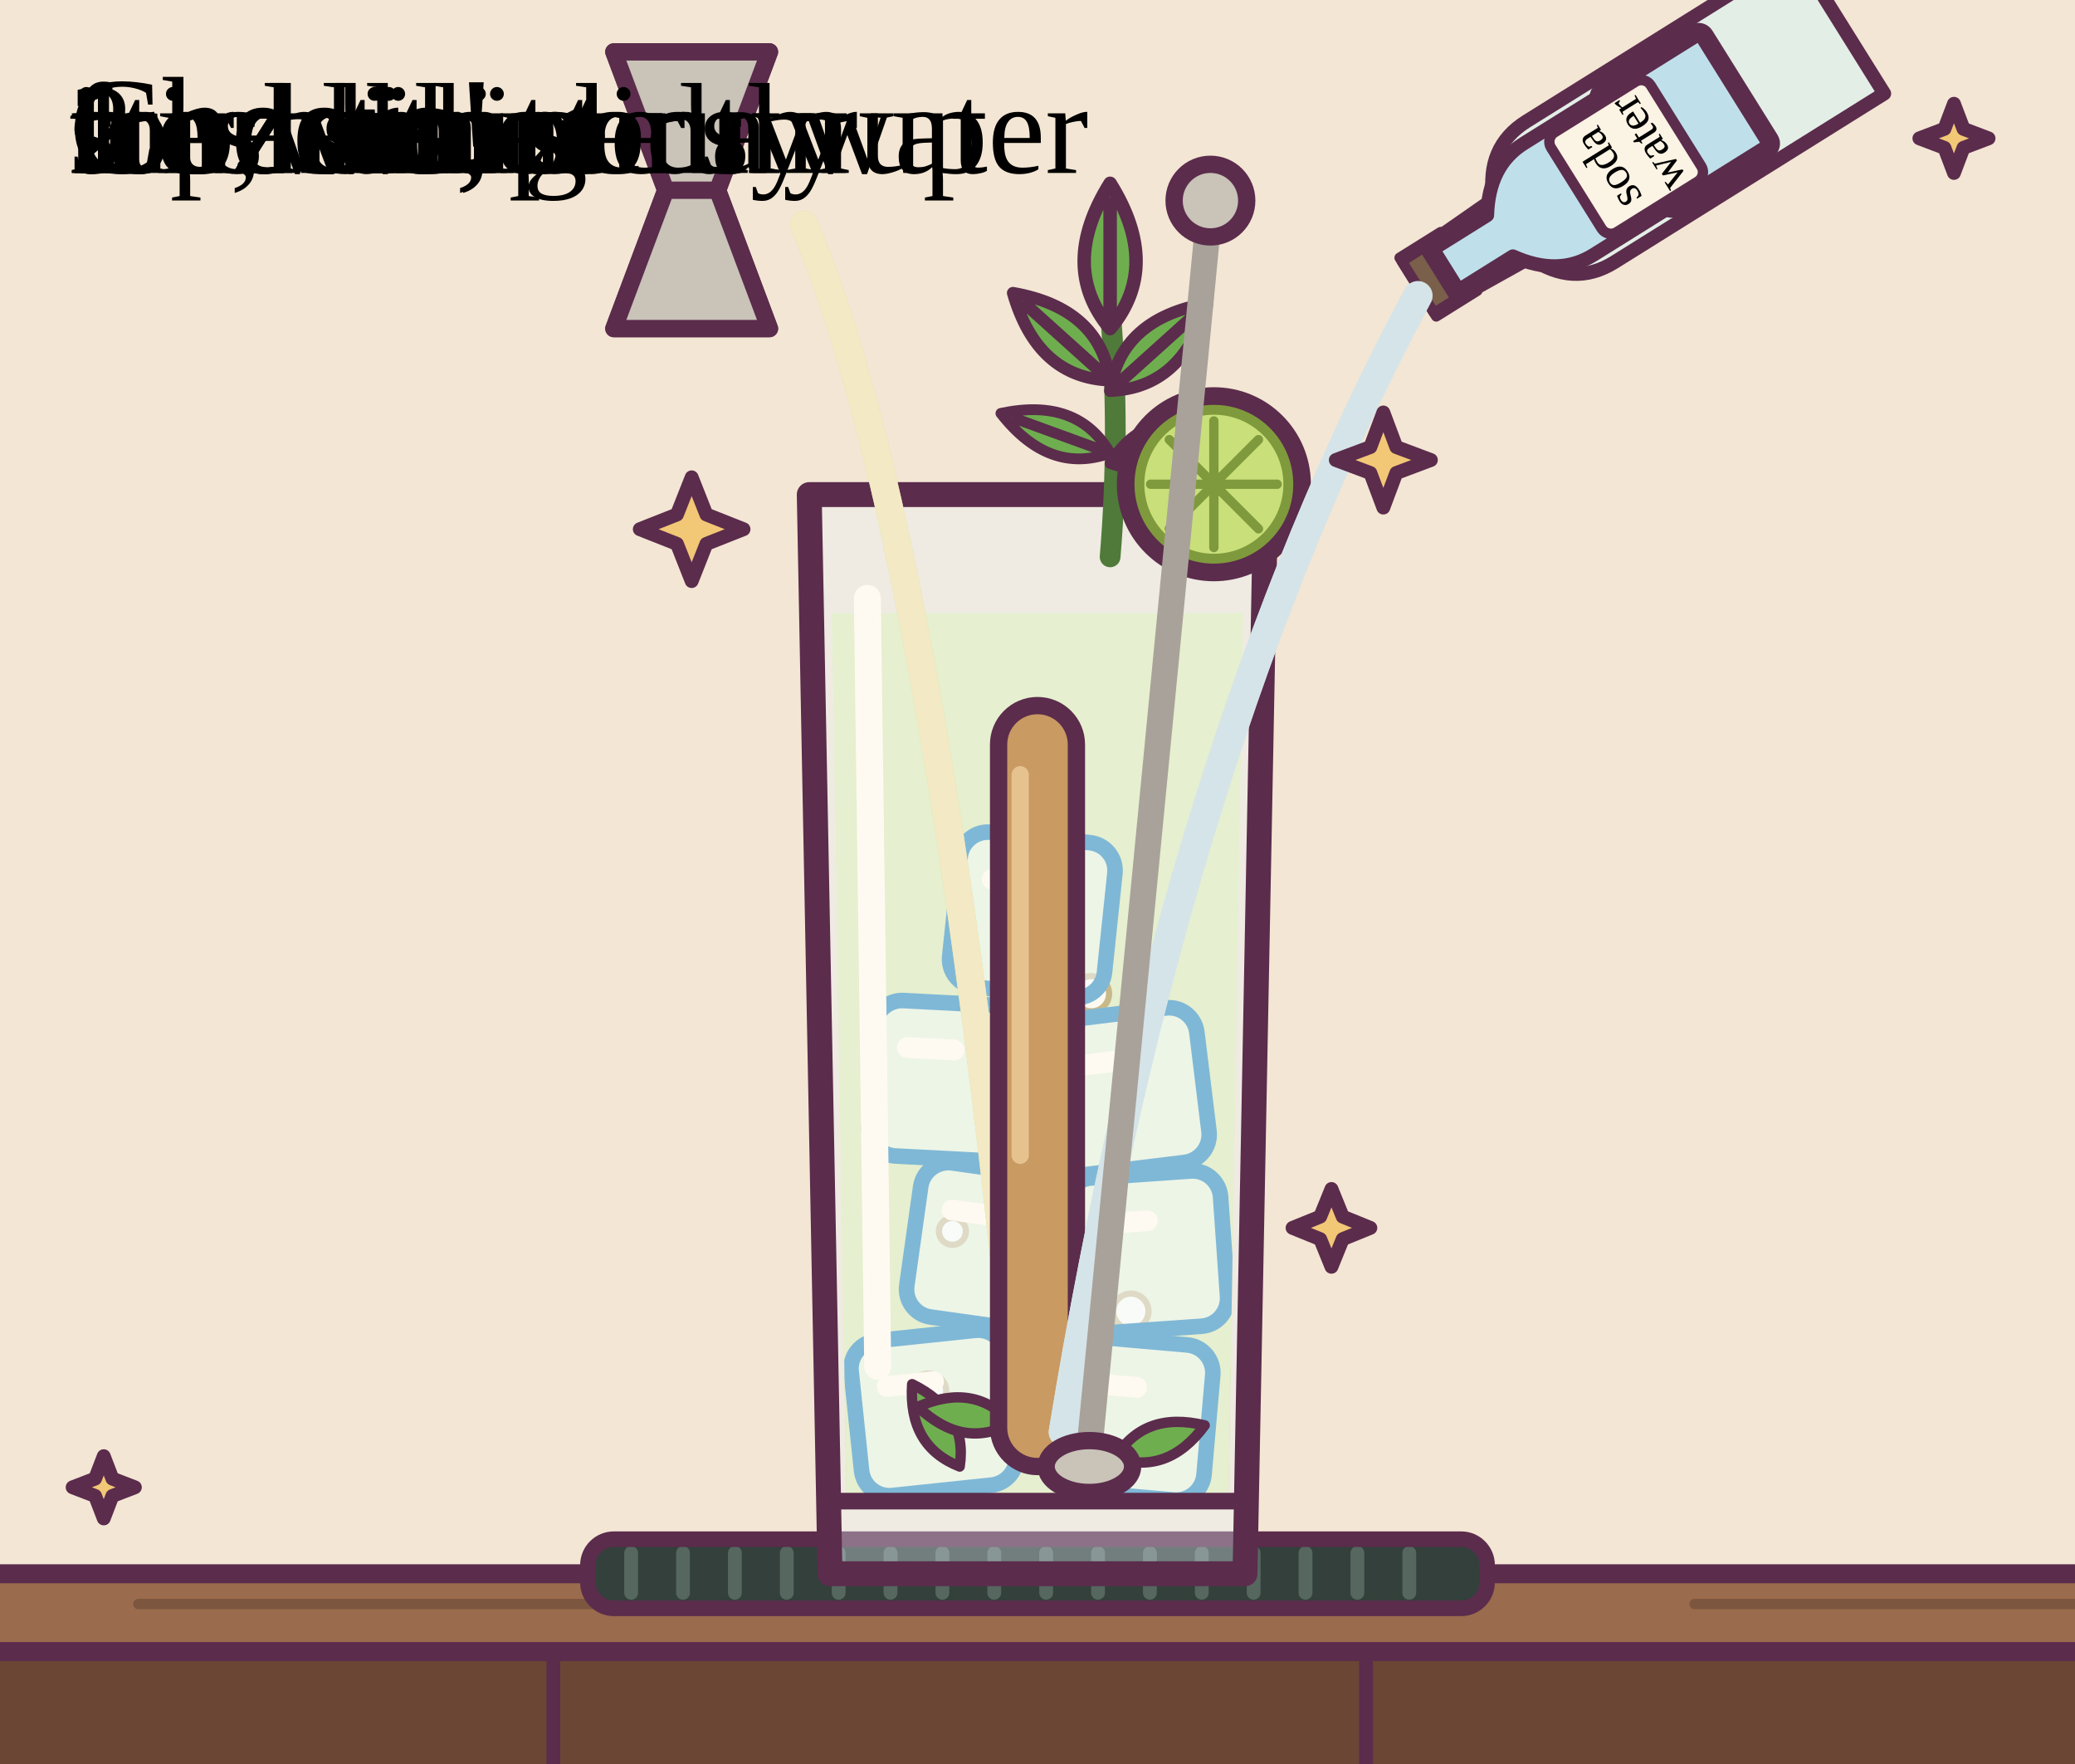
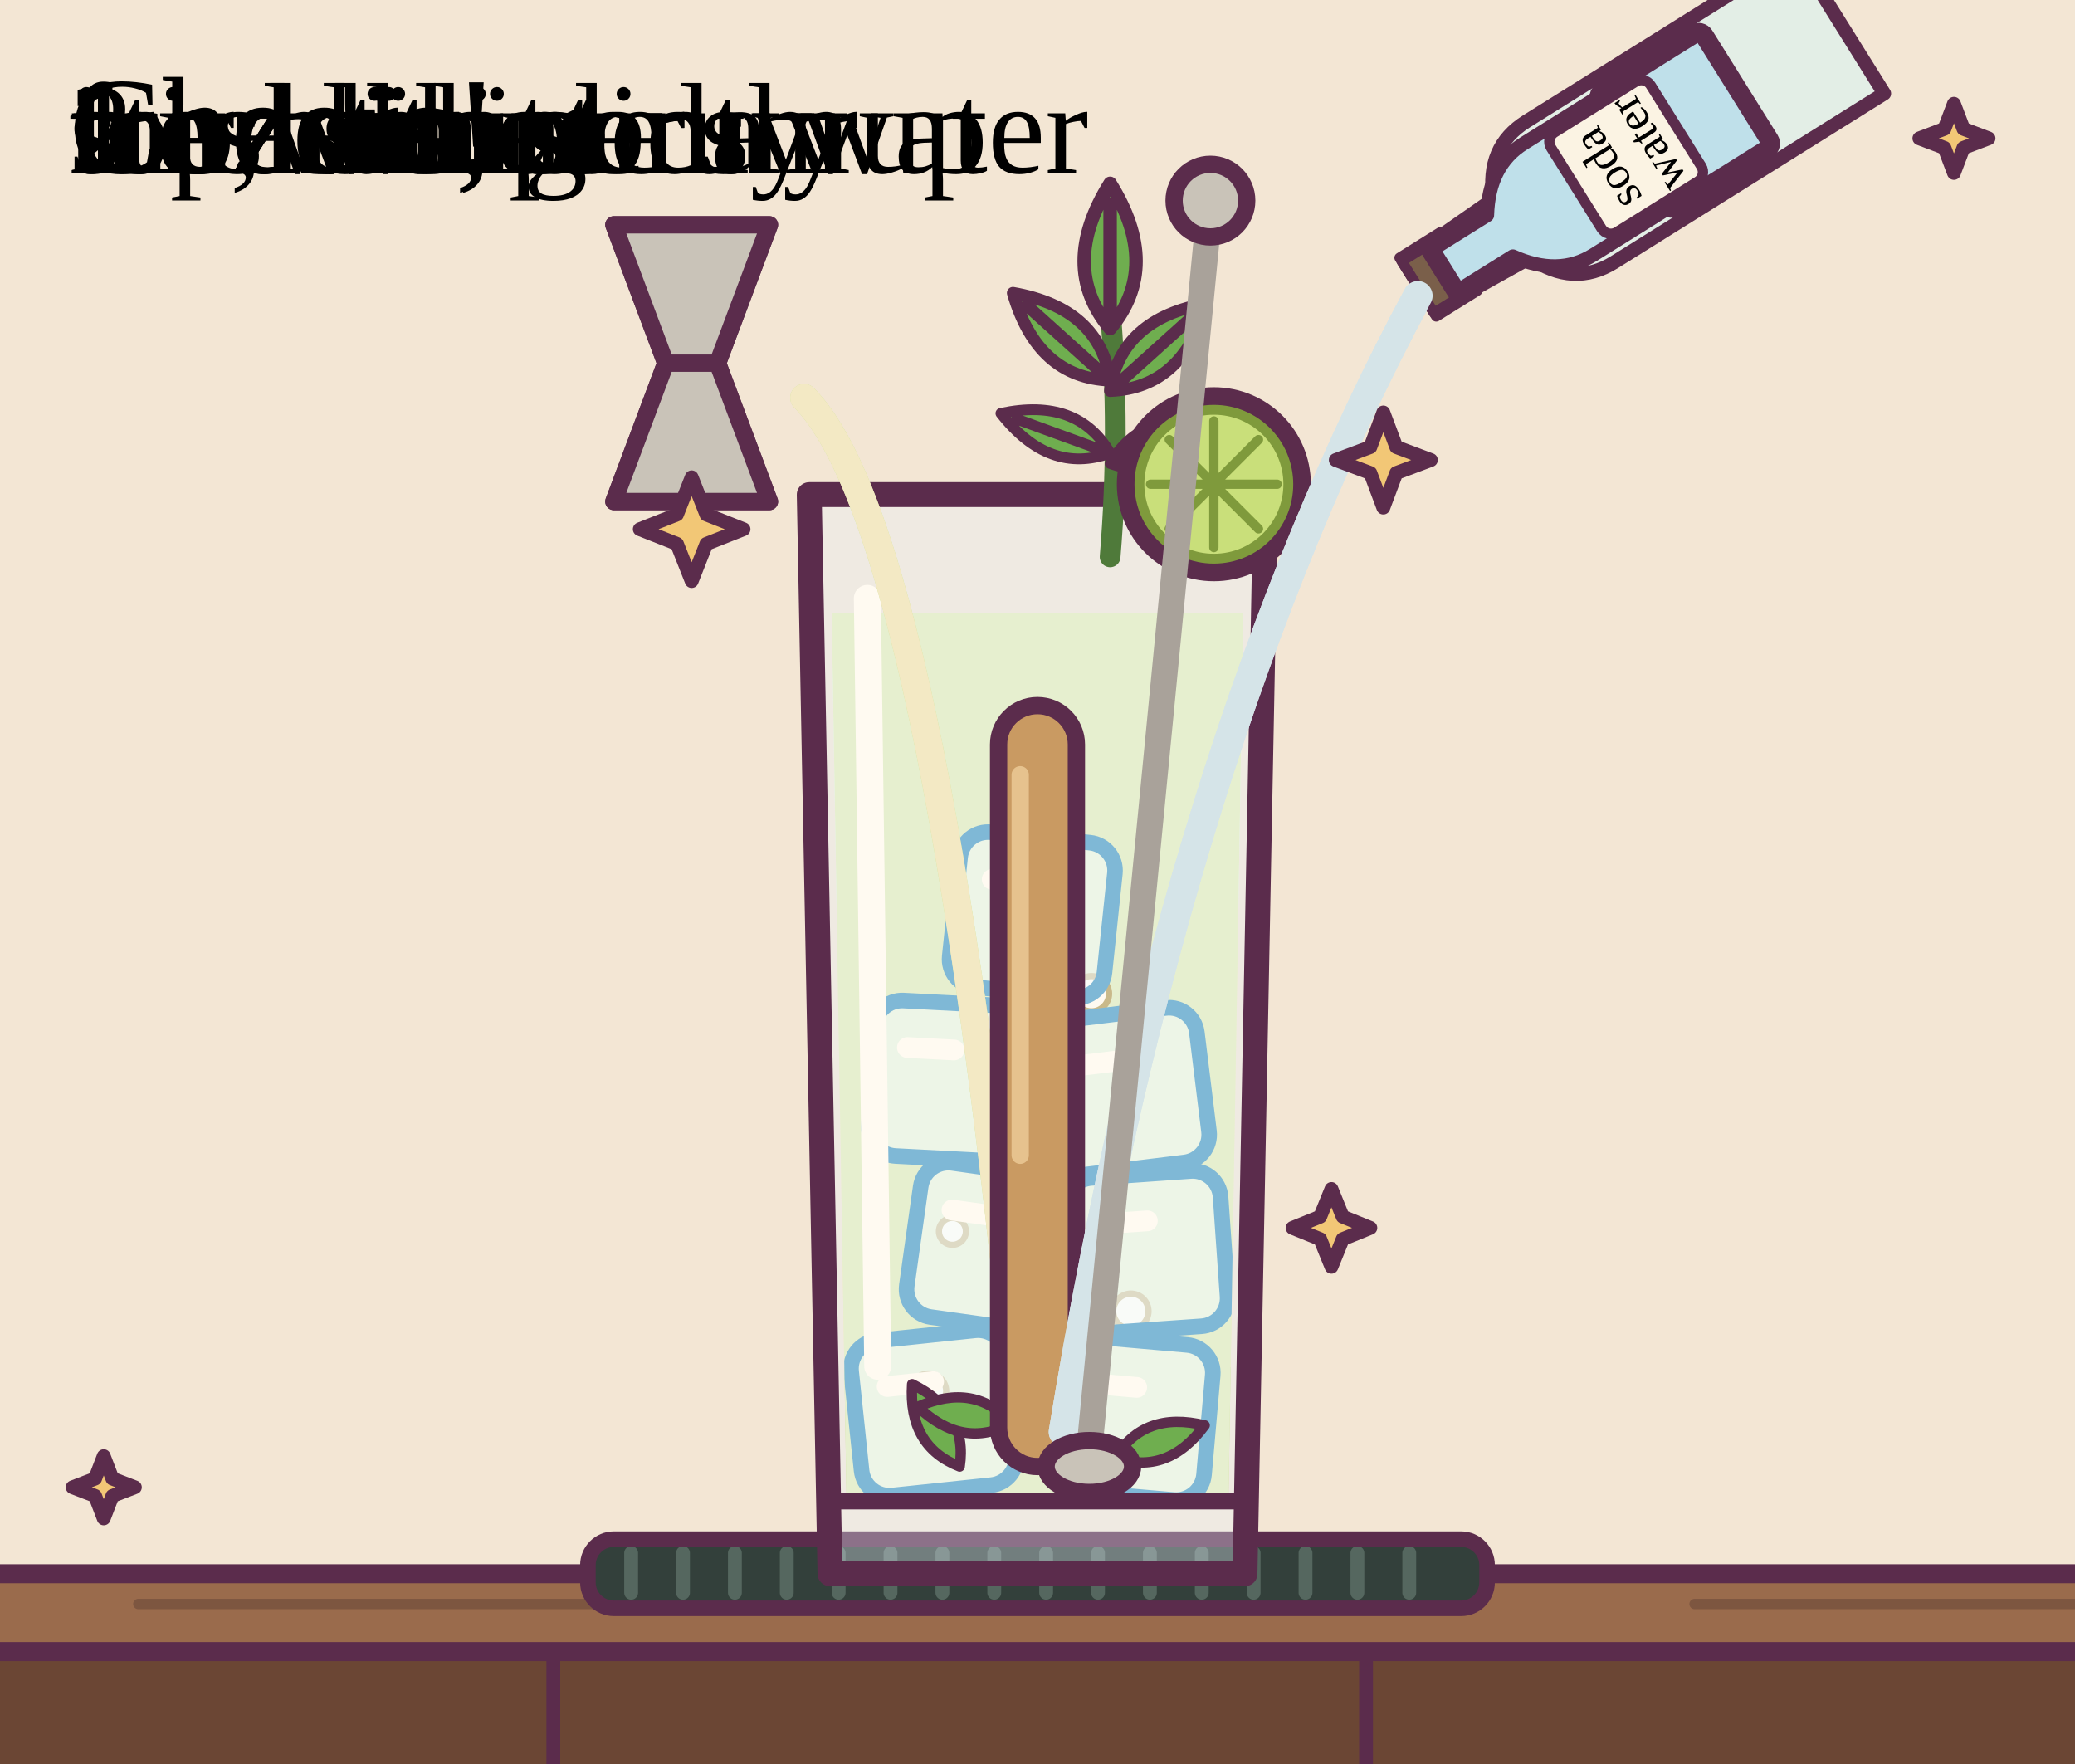
<svg viewBox="0 0 240 204" role="img" aria-label="How to make a Mojito, step by step: Mint, lime and sugar. Add the mint leaves, lime juice and simple syrup to a tall glass. Muddle, gently. Press the mint a few times, just enough to wake it up. Don't shred it. Rum and ice. Pour in the rum, then fill the glass with ice (crushed, if you have it). Top with soda. A splash of soda water, then a quick stir, bottom to top. Garnish. A sprig of mint and a lime wheel. Cheers!">
  <g transform="translate(-104 -14)">
    <g filter="url(#wash)">
      <rect x="0" y="0" width="400" height="236" fill="#f3e6d4" />
    </g>
    <rect x="0" y="196" width="400" height="40" fill="#6e4b39" />
    <g filter="url(#wash)">
      <rect x="0" y="196" width="400" height="9" fill="#9a6b4c" />
      <rect x="0" y="205" width="400" height="31" fill="#6b4634" />
    </g>
    <g filter="url(#crayon)" fill="none" stroke="#5b2c4c" stroke-width="2.2" stroke-linecap="round" stroke-linejoin="round">
      <path d="M0 196 H400 M0 205 H400" />
      <path d="M64 205 V236" stroke-width="1.6" />
      <path d="M168 205 V236" stroke-width="1.6" />
      <path d="M262 205 V236" stroke-width="1.6" />
      <path d="M352 205 V236" stroke-width="1.6" />
      <path d="M22 199.5 h38" stroke="#7d5640" stroke-width="1.2" />
      <path d="M120 199.5 h54" stroke="#7d5640" stroke-width="1.2" />
      <path d="M230 199.5 h30" stroke="#7d5640" stroke-width="1.2" />
      <path d="M300 199.5 h46" stroke="#7d5640" stroke-width="1.2" />
    </g>
    <rect x="172" y="192" width="104" height="8" rx="3" fill="#33403b" />
    <path d="M177 193.6 v4.6" stroke="#55675f" stroke-width="1.6" stroke-linecap="round" />
    <path d="M183 193.6 v4.6" stroke="#55675f" stroke-width="1.6" stroke-linecap="round" />
    <path d="M189 193.6 v4.6" stroke="#55675f" stroke-width="1.6" stroke-linecap="round" />
    <path d="M195 193.6 v4.6" stroke="#55675f" stroke-width="1.6" stroke-linecap="round" />
    <path d="M201 193.6 v4.6" stroke="#55675f" stroke-width="1.6" stroke-linecap="round" />
    <path d="M207 193.6 v4.6" stroke="#55675f" stroke-width="1.6" stroke-linecap="round" />
    <path d="M213 193.6 v4.6" stroke="#55675f" stroke-width="1.6" stroke-linecap="round" />
    <path d="M219 193.6 v4.6" stroke="#55675f" stroke-width="1.6" stroke-linecap="round" />
    <path d="M225 193.6 v4.6" stroke="#55675f" stroke-width="1.6" stroke-linecap="round" />
    <path d="M231 193.6 v4.6" stroke="#55675f" stroke-width="1.6" stroke-linecap="round" />
    <path d="M237 193.6 v4.6" stroke="#55675f" stroke-width="1.6" stroke-linecap="round" />
    <path d="M243 193.6 v4.6" stroke="#55675f" stroke-width="1.6" stroke-linecap="round" />
    <path d="M249 193.6 v4.6" stroke="#55675f" stroke-width="1.6" stroke-linecap="round" />
    <path d="M255 193.6 v4.6" stroke="#55675f" stroke-width="1.6" stroke-linecap="round" />
    <path d="M261 193.6 v4.6" stroke="#55675f" stroke-width="1.6" stroke-linecap="round" />
    <path d="M267 193.6 v4.6" stroke="#55675f" stroke-width="1.6" stroke-linecap="round" />
    <g filter="url(#crayon)" fill="none" stroke="#5b2c4c" stroke-width="2.6" stroke-linecap="round" stroke-linejoin="round">
      <rect x="172" y="192" width="104" height="8" rx="3" stroke-width="1.8" />
    </g>
    <g class="twinkle d2" style="transform-origin:330px 30px">
      <path d="M330 26 L331.1 28.9 L334 30 L331.1 31.1 L330 34 L328.9 31.1 L326 30 L328.9 28.9Z" fill="#f2c776" stroke="#5b2c4c" stroke-width="1.6" stroke-linejoin="round" />
    </g>
    <g class="twinkle d3" style="transform-origin:116px 186px">
      <path d="M116 182.4 L117 185 L119.6 186 L117 187 L116 189.6 L115 187 L112.4 186 L115 185Z" fill="#f2c776" stroke="#5b2c4c" stroke-width="1.6" stroke-linejoin="round" />
    </g>
    <g transform="translate(224 196) scale(1.2)">
      <g filter="url(#wash)">
        <path d="M-22 -104 L22 -104 L20 0 L-20 0Z" fill="#e7f1fb" opacity=".35" />
      </g>
      <g class="gc13">
        <clipPath id="mojito-gl">
          <path d="M-20 -102 L20 -102 L18.4 -7 L-18.4 -7Z" />
        </clipPath>
        <g clip-path="url(#mojito-gl)">
          <g filter="url(#wash)">
            <g class="band1" style="transform-origin:0px -5.5px">
              <rect x="-40" y="-20.5" width="80" height="15" fill="#cfe39a" />
            </g>
            <g class="band2" style="transform-origin:0px -19.9px">
              <rect x="-40" y="-34.9" width="80" height="15" fill="#f3e9c4" />
            </g>
            <g class="band3" style="transform-origin:0px -34.3px">
              <rect x="-40" y="-63.8" width="80" height="29.4" fill="#f1ecd8" />
            </g>
            <g class="band4" style="transform-origin:0px -63.2px">
              <rect x="-40" y="-92.6" width="80" height="29.4" fill="#eaf6fb" />
            </g>
          </g>
          <g class="mixd5">
            <g filter="url(#wash)">
              <rect x="-40" y="-92.6" width="80" height="87" fill="#e6efcf" />
            </g>
            <circle class="bub u0" cx="-10.5" cy="-17.6" r="1.7" fill="#fffaf1" stroke="#c9b98a" stroke-width=".6" />
            <circle class="bub u1" cx="1.5" cy="-38.1" r="1.3" fill="#fffaf1" stroke="#c9b98a" stroke-width=".6" />
            <circle class="bub u2" cx="9" cy="-25.3" r="1.7" fill="#fffaf1" stroke="#c9b98a" stroke-width=".6" />
            <circle class="bub u0" cx="-4.5" cy="-50.8" r="1.3" fill="#fffaf1" stroke="#c9b98a" stroke-width=".6" />
            <circle class="bub u1" cx="5.2" cy="-55.9" r="1.7" fill="#fffaf1" stroke="#c9b98a" stroke-width=".6" />
            <circle class="bub u2" cx="-8.2" cy="-33" r="1.3" fill="#fffaf1" stroke="#c9b98a" stroke-width=".6" />
          </g>
          <g filter="url(#wash)" />
          <g class="gice6">
            <g>
              <g transform="rotate(-6 -10 -15.5)">
                <g filter="url(#wash)">
                  <rect x="-17.5" y="-23" width="15" height="15" rx="2.7" fill="#f4fbff" opacity=".5" />
                </g>
                <g filter="url(#crayon)" fill="none" stroke="#5b2c4c" stroke-width="2.6" stroke-linecap="round" stroke-linejoin="round">
                  <rect x="-17.5" y="-23" width="15" height="15" rx="2.7" stroke="#7fb8d6" stroke-width="1.5" />
                  <path d="M-14.2 -18.5 h4.5" stroke="#fffaf1" stroke-width="2" />
                </g>
              </g>
            </g>
          </g>
          <g class="gice7">
            <g>
              <g transform="rotate(5 9 -15)">
                <g filter="url(#wash)">
                  <rect x="1.5" y="-22.5" width="15" height="15" rx="2.7" fill="#f4fbff" opacity=".5" />
                </g>
                <g filter="url(#crayon)" fill="none" stroke="#5b2c4c" stroke-width="2.6" stroke-linecap="round" stroke-linejoin="round">
                  <rect x="1.5" y="-22.5" width="15" height="15" rx="2.7" stroke="#7fb8d6" stroke-width="1.5" />
                  <path d="M4.8 -18 h4.5" stroke="#fffaf1" stroke-width="2" />
                </g>
              </g>
            </g>
          </g>
          <g class="gice8">
            <g>
              <g transform="rotate(8 -4.5 -31.5)">
                <g filter="url(#wash)">
                  <rect x="-12" y="-39" width="15" height="15" rx="2.7" fill="#f4fbff" opacity=".5" />
                </g>
                <g filter="url(#crayon)" fill="none" stroke="#5b2c4c" stroke-width="2.6" stroke-linecap="round" stroke-linejoin="round">
                  <rect x="-12" y="-39" width="15" height="15" rx="2.7" stroke="#7fb8d6" stroke-width="1.5" />
                  <path d="M-8.7 -34.5 h4.5" stroke="#fffaf1" stroke-width="2" />
                </g>
              </g>
            </g>
          </g>
          <g class="gice9">
            <g>
              <g transform="rotate(-4 10.5 -31)">
                <g filter="url(#wash)">
                  <rect x="3" y="-38.5" width="15" height="15" rx="2.7" fill="#f4fbff" opacity=".5" />
                </g>
                <g filter="url(#crayon)" fill="none" stroke="#5b2c4c" stroke-width="2.6" stroke-linecap="round" stroke-linejoin="round">
                  <rect x="3" y="-38.5" width="15" height="15" rx="2.7" stroke="#7fb8d6" stroke-width="1.5" />
                  <path d="M6.3 -34 h4.5" stroke="#fffaf1" stroke-width="2" />
                </g>
              </g>
            </g>
          </g>
          <g class="gice10">
            <g>
              <g transform="rotate(3 -8.5 -47.5)">
                <g filter="url(#wash)">
                  <rect x="-16" y="-55" width="15" height="15" rx="2.7" fill="#f4fbff" opacity=".5" />
                </g>
                <g filter="url(#crayon)" fill="none" stroke="#5b2c4c" stroke-width="2.6" stroke-linecap="round" stroke-linejoin="round">
                  <rect x="-16" y="-55" width="15" height="15" rx="2.7" stroke="#7fb8d6" stroke-width="1.5" />
                  <path d="M-12.7 -50.5 h4.5" stroke="#fffaf1" stroke-width="2" />
                </g>
              </g>
            </g>
          </g>
          <g class="gice11">
            <g>
              <g transform="rotate(-7 8.5 -46.5)">
                <g filter="url(#wash)">
                  <rect x="1" y="-54" width="15" height="15" rx="2.7" fill="#f4fbff" opacity=".5" />
                </g>
                <g filter="url(#crayon)" fill="none" stroke="#5b2c4c" stroke-width="2.6" stroke-linecap="round" stroke-linejoin="round">
                  <rect x="1" y="-54" width="15" height="15" rx="2.7" stroke="#7fb8d6" stroke-width="1.5" />
                  <path d="M4.3 -49.5 h4.5" stroke="#fffaf1" stroke-width="2" />
                </g>
              </g>
            </g>
          </g>
          <g class="gice12">
            <g>
              <g transform="rotate(6 -0.5 -63.5)">
                <g filter="url(#wash)">
                  <rect x="-8" y="-71" width="15" height="15" rx="2.7" fill="#f4fbff" opacity=".5" />
                </g>
                <g filter="url(#crayon)" fill="none" stroke="#5b2c4c" stroke-width="2.6" stroke-linecap="round" stroke-linejoin="round">
                  <rect x="-8" y="-71" width="15" height="15" rx="2.7" stroke="#7fb8d6" stroke-width="1.5" />
                  <path d="M-4.7 -66.5 h4.5" stroke="#fffaf1" stroke-width="2" />
                </g>
              </g>
            </g>
          </g>
        </g>
      </g>
      <g filter="url(#crayon)" fill="none" stroke="#5b2c4c" stroke-width="2.6" stroke-linecap="round" stroke-linejoin="round">
        <path d="M-22 -104 L22 -104 L20 0 L-20 0Z" stroke-width="2.4" />
        <path d="M-19.6 -7 H19.6" stroke-width="1.6" />
        <path d="M-16.4 -94 L-15.4 -20" stroke="#fffaf1" stroke-width="2.6" />
      </g>
      <g class="garn14">
        <g transform="translate(7 -106)">
          <g filter="url(#crayon)" fill="none" stroke="#5b2c4c" stroke-width="2.6" stroke-linecap="round" stroke-linejoin="round">
            <path d="M0 8 Q1 -4 0 -16" stroke="#4f7a3a" stroke-width="2" />
          </g>
          <g transform="translate(0 -14) rotate(0) scale(1)">
            <g filter="url(#wash)">
              <path d="M0 0 Q5 -6 0 -14 Q-5 -6 0 0Z" fill="#6fae4f" />
            </g>
            <g filter="url(#crayon)" fill="none" stroke="#5b2c4c" stroke-width="2.6" stroke-linecap="round" stroke-linejoin="round">
              <path d="M0 0 Q5 -6 0 -14 Q-5 -6 0 0Z M0 -1 V-12" stroke-width="1.3" />
            </g>
          </g>
          <g transform="translate(0 -9) rotate(-48) scale(0.9)">
            <g filter="url(#wash)">
              <path d="M0 0 Q5 -6 0 -14 Q-5 -6 0 0Z" fill="#6fae4f" />
            </g>
            <g filter="url(#crayon)" fill="none" stroke="#5b2c4c" stroke-width="2.6" stroke-linecap="round" stroke-linejoin="round">
              <path d="M0 0 Q5 -6 0 -14 Q-5 -6 0 0Z M0 -1 V-12" stroke-width="1.3" />
            </g>
          </g>
          <g transform="translate(0 -8) rotate(48) scale(0.9)">
            <g filter="url(#wash)">
              <path d="M0 0 Q5 -6 0 -14 Q-5 -6 0 0Z" fill="#6fae4f" />
            </g>
            <g filter="url(#crayon)" fill="none" stroke="#5b2c4c" stroke-width="2.6" stroke-linecap="round" stroke-linejoin="round">
              <path d="M0 0 Q5 -6 0 -14 Q-5 -6 0 0Z M0 -1 V-12" stroke-width="1.3" />
            </g>
          </g>
          <g transform="translate(0 -2) rotate(-70) scale(0.8)">
            <g filter="url(#wash)">
              <path d="M0 0 Q5 -6 0 -14 Q-5 -6 0 0Z" fill="#6fae4f" />
            </g>
            <g filter="url(#crayon)" fill="none" stroke="#5b2c4c" stroke-width="2.6" stroke-linecap="round" stroke-linejoin="round">
              <path d="M0 0 Q5 -6 0 -14 Q-5 -6 0 0Z M0 -1 V-12" stroke-width="1.3" />
            </g>
          </g>
          <g transform="translate(0 -1) rotate(70) scale(0.8)">
            <g filter="url(#wash)">
              <path d="M0 0 Q5 -6 0 -14 Q-5 -6 0 0Z" fill="#6fae4f" />
            </g>
            <g filter="url(#crayon)" fill="none" stroke="#5b2c4c" stroke-width="2.6" stroke-linecap="round" stroke-linejoin="round">
              <path d="M0 0 Q5 -6 0 -14 Q-5 -6 0 0Z M0 -1 V-12" stroke-width="1.3" />
            </g>
          </g>
        </g>
        <g transform="translate(17 -105)">
          <g filter="url(#wash)">
            <circle r="8.5" fill="#7f9a3c" />
            <circle r="6.7" fill="#c9df7a" />
          </g>
          <g filter="url(#crayon)" fill="none" stroke="#5b2c4c" stroke-width="2.6" stroke-linecap="round" stroke-linejoin="round">
            <circle r="8.5" stroke-width="1.7" />
            <path d="M0 0 L6.1 0 M0 0 L4.3 4.3 M0 0 L0 6.1 M0 0 L-4.3 4.3 M0 0 L-6.1 0 M0 0 L-4.3 -4.3 M0 0 L-0 -6.1 M0 0 L4.3 -4.3" stroke="#7f9a3c" stroke-width=".9" />
          </g>
        </g>
      </g>
    </g>
    <g class="gleaf15">
      <g transform="translate(215 183.6) rotate(-30)">
        <g filter="url(#wash)">
          <path d="M0 0 Q4 -5 0 -11 Q-4 -5 0 0Z" fill="#6fae4f" />
        </g>
        <g filter="url(#crayon)" fill="none" stroke="#5b2c4c" stroke-width="2.6" stroke-linecap="round" stroke-linejoin="round">
          <path d="M0 0 Q4 -5 0 -11 Q-4 -5 0 0Z" stroke-width="1.2" />
        </g>
      </g>
    </g>
    <g class="gleaf16">
      <g transform="translate(226 185.6) rotate(20)">
        <g filter="url(#wash)">
          <path d="M0 0 Q4 -5 0 -11 Q-4 -5 0 0Z" fill="#6fae4f" />
        </g>
        <g filter="url(#crayon)" fill="none" stroke="#5b2c4c" stroke-width="2.6" stroke-linecap="round" stroke-linejoin="round">
          <path d="M0 0 Q4 -5 0 -11 Q-4 -5 0 0Z" stroke-width="1.2" />
        </g>
      </g>
    </g>
    <g class="gleaf17">
      <g transform="translate(233 182.6) rotate(70)">
        <g filter="url(#wash)">
          <path d="M0 0 Q4 -5 0 -11 Q-4 -5 0 0Z" fill="#6fae4f" />
        </g>
        <g filter="url(#crayon)" fill="none" stroke="#5b2c4c" stroke-width="2.6" stroke-linecap="round" stroke-linejoin="round">
          <path d="M0 0 Q4 -5 0 -11 Q-4 -5 0 0Z" stroke-width="1.2" />
        </g>
      </g>
    </g>
    <g class="gleaf18">
      <g transform="translate(221 178.6) rotate(-80)">
        <g filter="url(#wash)">
          <path d="M0 0 Q4 -5 0 -11 Q-4 -5 0 0Z" fill="#6fae4f" />
        </g>
        <g filter="url(#crayon)" fill="none" stroke="#5b2c4c" stroke-width="2.6" stroke-linecap="round" stroke-linejoin="round">
          <path d="M0 0 Q4 -5 0 -11 Q-4 -5 0 0Z" stroke-width="1.2" />
        </g>
      </g>
    </g>
-     <g class="jig20" style="transform-origin:184px 36px">
-       <g transform="translate(184 36)">
+     <g class="jig20" style="transform-origin:184px 56px">
+       <g transform="translate(184 56)">
        <g filter="url(#wash)">
          <path d="M-9 -16 L9 -16 L3 0 L9 16 L-9 16 L-3 0Z" fill="#c9c3b8" />
        </g>
        <g filter="url(#crayon)" fill="none" stroke="#5b2c4c" stroke-width="2.6" stroke-linecap="round" stroke-linejoin="round">
          <path d="M-9 -16 L9 -16 L3 0 L9 16 L-9 16 L-3 0Z M-3 0 H3" stroke-width="2" />
        </g>
      </g>
    </g>
    <g filter="url(#crayon)" fill="none" stroke="#5b2c4c" stroke-width="2.6" stroke-linecap="round" stroke-linejoin="round" class="pour21">
-       <path d="M197 40 Q212 75.2 222 177.6" stroke="#cfe39a" stroke-width="3.2" />
-     </g>
-     <g class="jig23" style="transform-origin:184px 36px">
-       <g transform="translate(184 36)">
+       <path d="M197 60 Q212 75.2 222 177.6" stroke="#cfe39a" stroke-width="3.2" />
+     </g>
+     <g class="jig23" style="transform-origin:184px 56px">
+       <g transform="translate(184 56)">
        <g filter="url(#wash)">
          <path d="M-9 -16 L9 -16 L3 0 L9 16 L-9 16 L-3 0Z" fill="#c9c3b8" />
        </g>
        <g filter="url(#crayon)" fill="none" stroke="#5b2c4c" stroke-width="2.6" stroke-linecap="round" stroke-linejoin="round">
          <path d="M-9 -16 L9 -16 L3 0 L9 16 L-9 16 L-3 0Z M-3 0 H3" stroke-width="2" />
        </g>
      </g>
    </g>
    <g filter="url(#crayon)" fill="none" stroke="#5b2c4c" stroke-width="2.6" stroke-linecap="round" stroke-linejoin="round" class="pour24">
-       <path d="M197 40 Q212 75.2 222 177.6" stroke="#f3e9c4" stroke-width="3.2" />
+       <path d="M197 60 Q212 75.2 222 177.6" stroke="#f3e9c4" stroke-width="3.2" />
    </g>
    <g class="mudw27">
      <g class="mud26">
        <g filter="url(#wash)">
          <rect x="219.5" y="95.6" width="9" height="88" rx="4.5" fill="#c99a62" />
        </g>
        <g filter="url(#crayon)" fill="none" stroke="#5b2c4c" stroke-width="2.6" stroke-linecap="round" stroke-linejoin="round">
          <rect x="219.5" y="95.6" width="9" height="88" rx="4.5" stroke-width="2" />
          <path d="M222 103.6 V147.6" stroke="#e6c28e" stroke-width="2" />
        </g>
      </g>
    </g>
    <g class="btl29" style="transform-origin:268px 47.2px">
      <g transform="translate(268 47.2) rotate(-122)">
        <g transform="translate(0 57.6) scale(0.8)">
          <g filter="url(#wash)">
            <path d="M-12 0 L-12 -46 Q-12 -53 -5 -56 L-4.5 -66 L4.5 -66 L5 -56 Q12 -53 12 -46 L12 0Z" fill="#e3eee6" />
            <rect x="-10.5" y="-36" width="21" height="19" rx="1.6" fill="#fbf3e3" />
            <path d="M-5 -72 h10 v7 h-10Z" fill="#7a5f4a" />
          </g>
          <g filter="url(#crayon)" fill="none" stroke="#5b2c4c" stroke-width="2.6" stroke-linecap="round" stroke-linejoin="round">
            <path d="M-12 0 L-12 -46 Q-12 -53 -5 -56 L-4.5 -66 L4.5 -66 L5 -56 Q12 -53 12 -46 L12 0Z" stroke-width="2" />
            <rect x="-10.5" y="-36" width="21" height="19" rx="1.6" stroke-width="1.5" />
            <path d="M-5 -72 h10 v7 h-10Z" stroke-width="1.5" />
          </g>
          <text class="letter" x="0" y="-27.5" font-size="6.8" text-anchor="middle">white</text>
          <text class="letter" x="0" y="-20.6" font-size="6.8" text-anchor="middle">rum</text>
        </g>
      </g>
    </g>
    <g filter="url(#crayon)" fill="none" stroke="#5b2c4c" stroke-width="2.6" stroke-linecap="round" stroke-linejoin="round" class="pour30">
      <path d="M268 48.2 Q240 100.2 227 179.6" stroke="#d5e4e8" stroke-width="3.4" />
    </g>
    <g class="btl33" style="transform-origin:268px 47.2px">
      <g transform="translate(268 47.2) rotate(-122)">
        <g transform="translate(0 43.2) scale(0.8)">
          <g filter="url(#wash)">
            <path d="M-9.5 0 L-9.5 -30 Q-9.5 -36 -3.5 -40 L-3.5 -50 L3.5 -50 L3.5 -40 Q9.5 -36 9.5 -30 L9.5 0Z" fill="#bfe0ea" />
            <rect x="-8.5" y="-27" width="17" height="17" rx="1.6" fill="#fbf3e3" />
            <path d="M-4.4 -54 h8.8 v5 h-8.8Z" fill="#7a5f4a" />
          </g>
          <g filter="url(#crayon)" fill="none" stroke="#5b2c4c" stroke-width="2.6" stroke-linecap="round" stroke-linejoin="round">
            <path d="M-9.5 0 L-9.5 -30 Q-9.5 -36 -3.5 -40 L-3.5 -50 L3.5 -50 L3.5 -40 Q9.5 -36 9.5 -30 L9.5 0Z" stroke-width="2" />
            <rect x="-8.5" y="-27" width="17" height="17" rx="1.6" stroke-width="1.5" />
            <path d="M-4.4 -54 h8.8 v5 h-8.8Z" stroke-width="1.5" />
          </g>
          <text class="letter" x="0" y="-19.5" font-size="6.8" text-anchor="middle">soda</text>
          <text class="letter" x="0" y="-12.6" font-size="6.8" text-anchor="middle" textLength="14" lengthAdjust="spacingAndGlyphs">water</text>
        </g>
      </g>
    </g>
    <g filter="url(#crayon)" fill="none" stroke="#5b2c4c" stroke-width="2.6" stroke-linecap="round" stroke-linejoin="round" class="pour34">
      <path d="M268 48.2 Q240 100.2 227 179.6" stroke="#d5e4e8" stroke-width="3.4" />
    </g>
    <g class="spnw37">
      <g class="spn36" style="transform-origin:230px 181.6px">
        <g filter="url(#crayon)" fill="none" stroke="#5b2c4c" stroke-width="2" stroke-linecap="round" stroke-linejoin="round">
          <path d="M244 37.2 L230 181.6" stroke="#a9a29a" stroke-width="3" />
          <circle cx="244" cy="37.2" r="4.2" fill="#c9c3b8" />
          <ellipse cx="230" cy="183.6" rx="5" ry="3" fill="#c9c3b8" />
        </g>
      </g>
    </g>
    <g class="cheer40">
      <g class="twinkle" style="transform-origin:184px 75.2px">
        <path d="M184 69.2 L185.7 73.5 L190 75.2 L185.7 76.9 L184 81.2 L182.3 76.9 L178 75.2 L182.3 73.5Z" fill="#f2c776" stroke="#5b2c4c" stroke-width="1.6" stroke-linejoin="round" />
      </g>
      <g class="twinkle d2" style="transform-origin:264px 67.2px">
        <path d="M264 61.7 L265.5 65.7 L269.5 67.2 L265.5 68.7 L264 72.7 L262.5 68.7 L258.5 67.2 L262.5 65.7Z" fill="#f2c776" stroke="#5b2c4c" stroke-width="1.6" stroke-linejoin="round" />
      </g>
      <g class="twinkle d3" style="transform-origin:258px 156px">
        <path d="M258 151.5 L259.3 154.7 L262.5 156 L259.3 157.3 L258 160.5 L256.7 157.3 L253.5 156 L256.7 154.7Z" fill="#f2c776" stroke="#5b2c4c" stroke-width="1.6" stroke-linejoin="round" />
      </g>
    </g>
    <text class="letter cap19" x="112" y="34" font-size="15">fresh mint</text>
    <text class="letter cap22" x="112" y="34" font-size="15">1 oz lime</text>
    <text class="letter cap25" x="112" y="34" font-size="15">1 oz simple syrup</text>
    <text class="letter cap28" x="112" y="34" font-size="15">muddle, gently</text>
    <text class="letter cap31" x="112" y="34" font-size="15">2 oz white rum</text>
    <text class="letter cap32" x="112" y="34" font-size="15">ice</text>
    <text class="letter cap35" x="112" y="34" font-size="15">top with soda water</text>
    <text class="letter cap38" x="112" y="34" font-size="15">stir, stir, stir</text>
    <text class="letter cap39" x="112" y="34" font-size="16">Cheers!</text>
  </g>
</svg>
